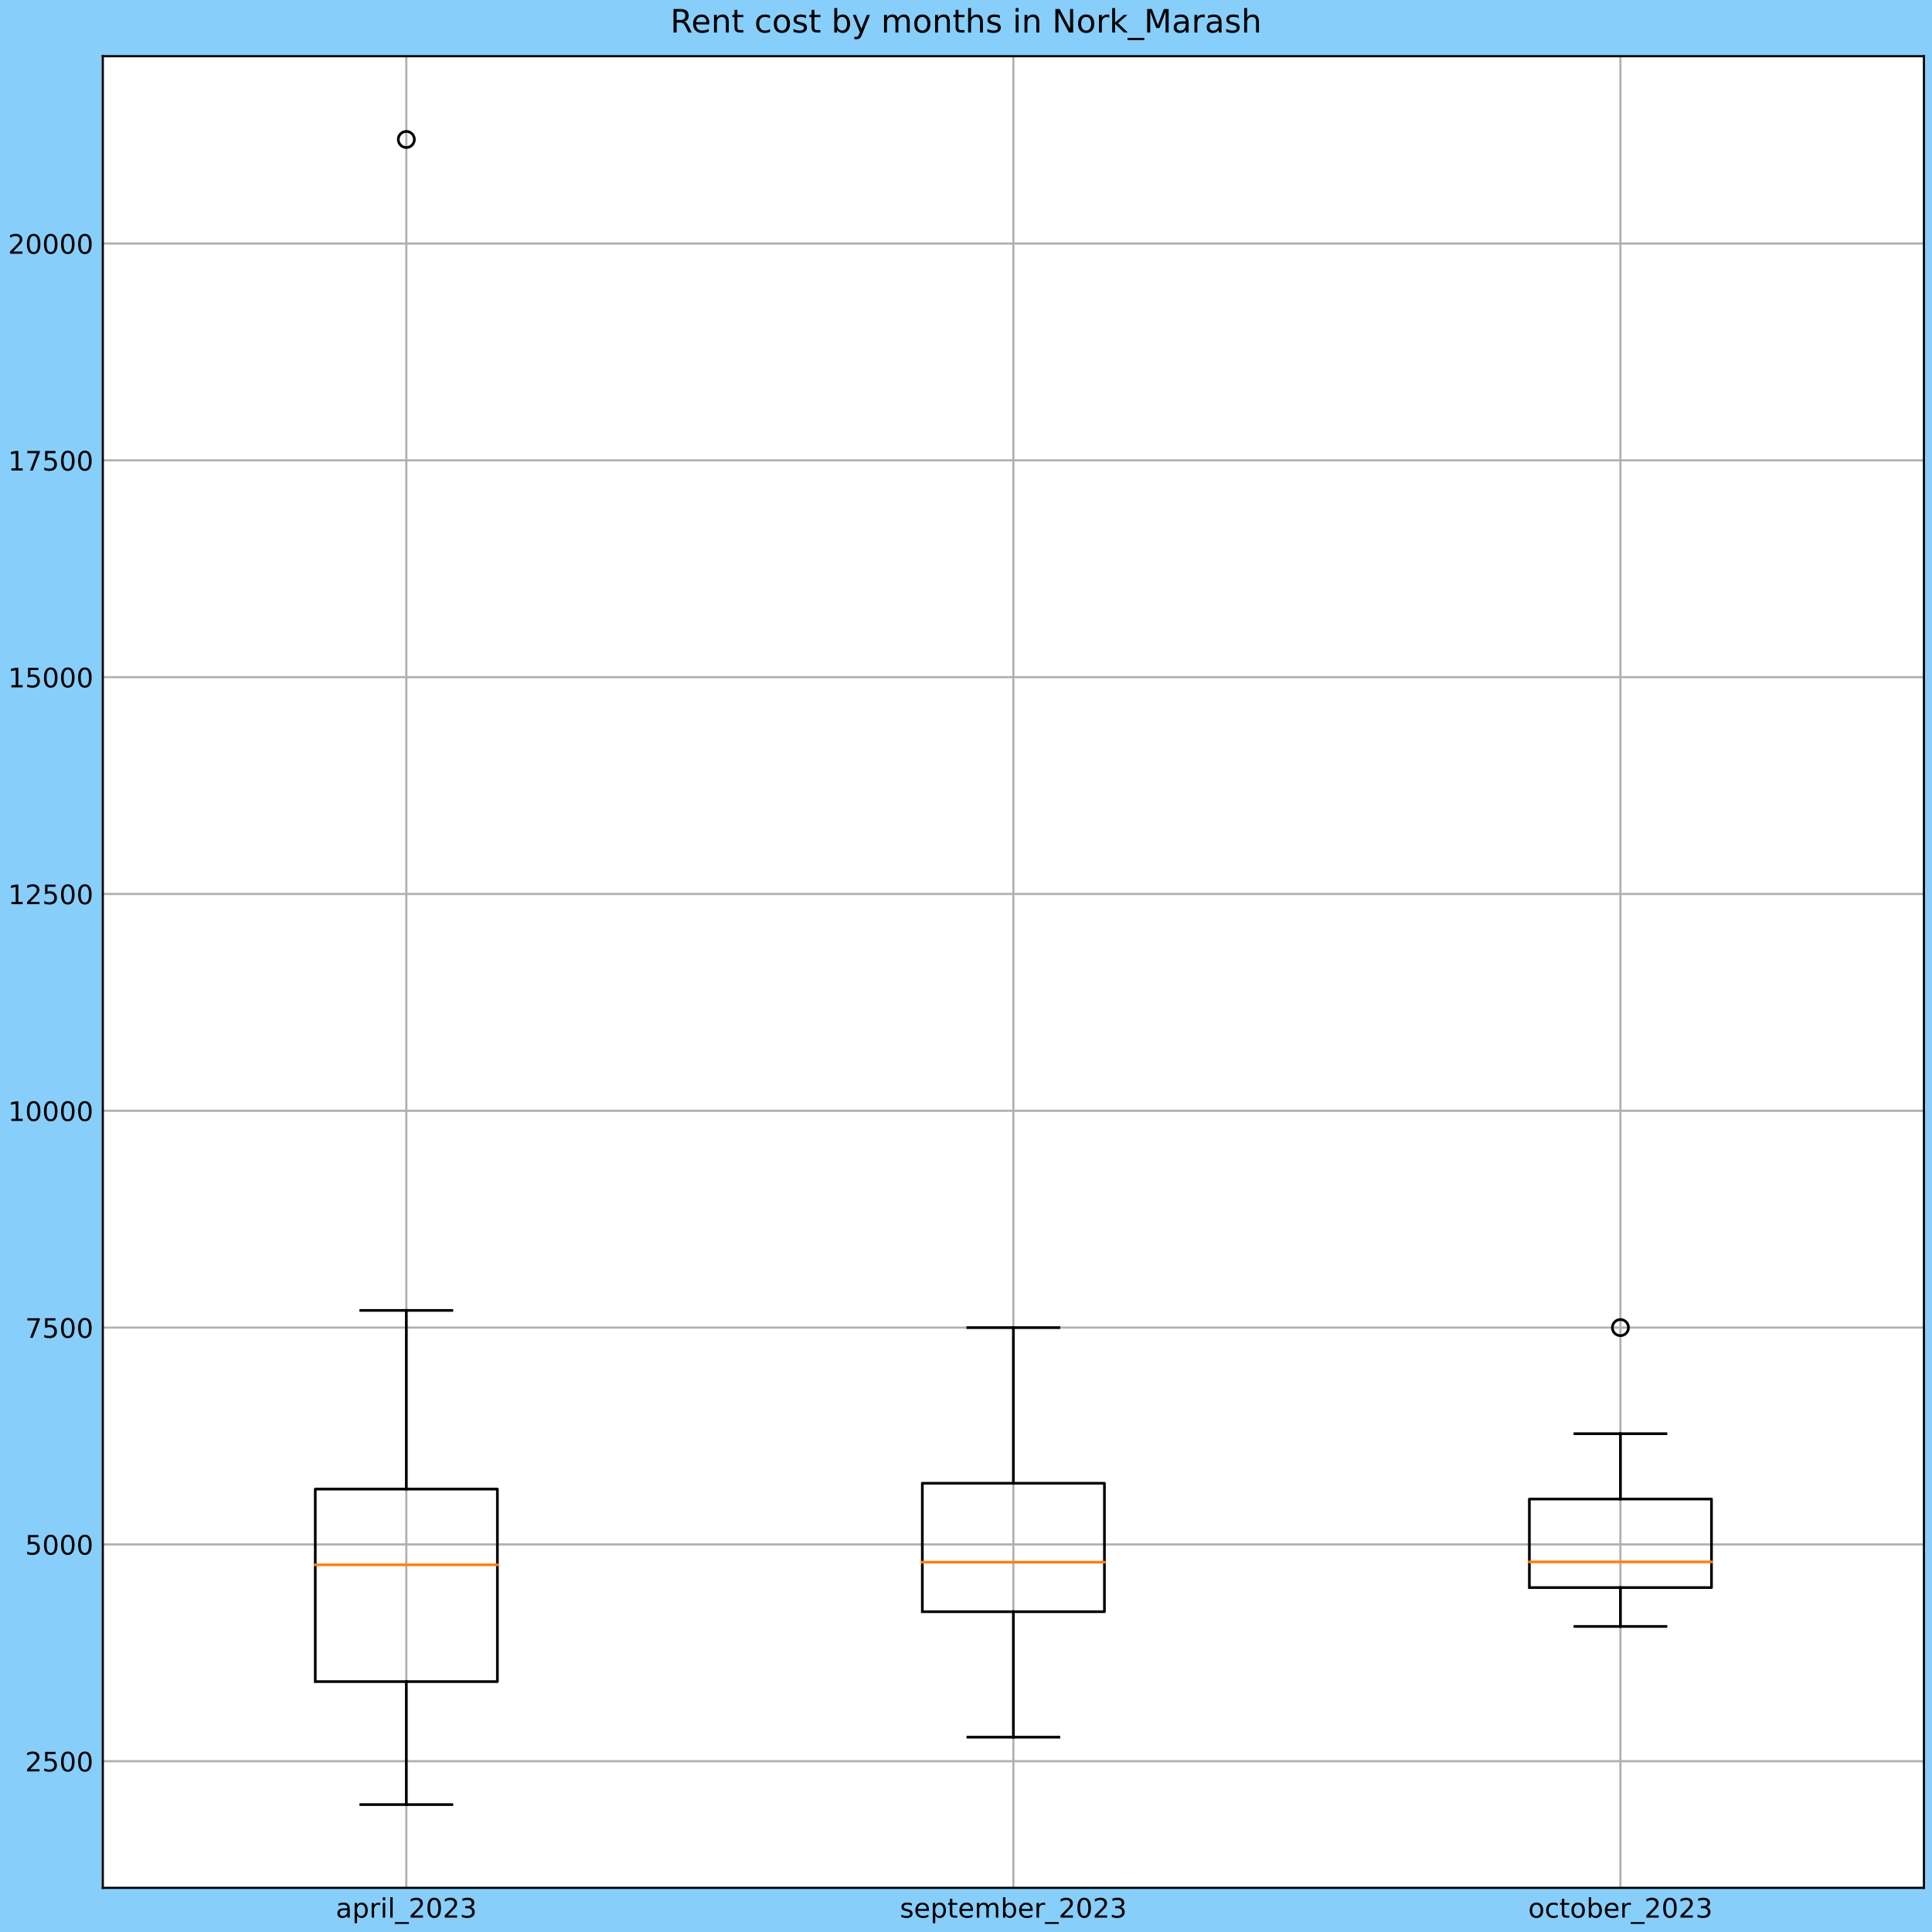
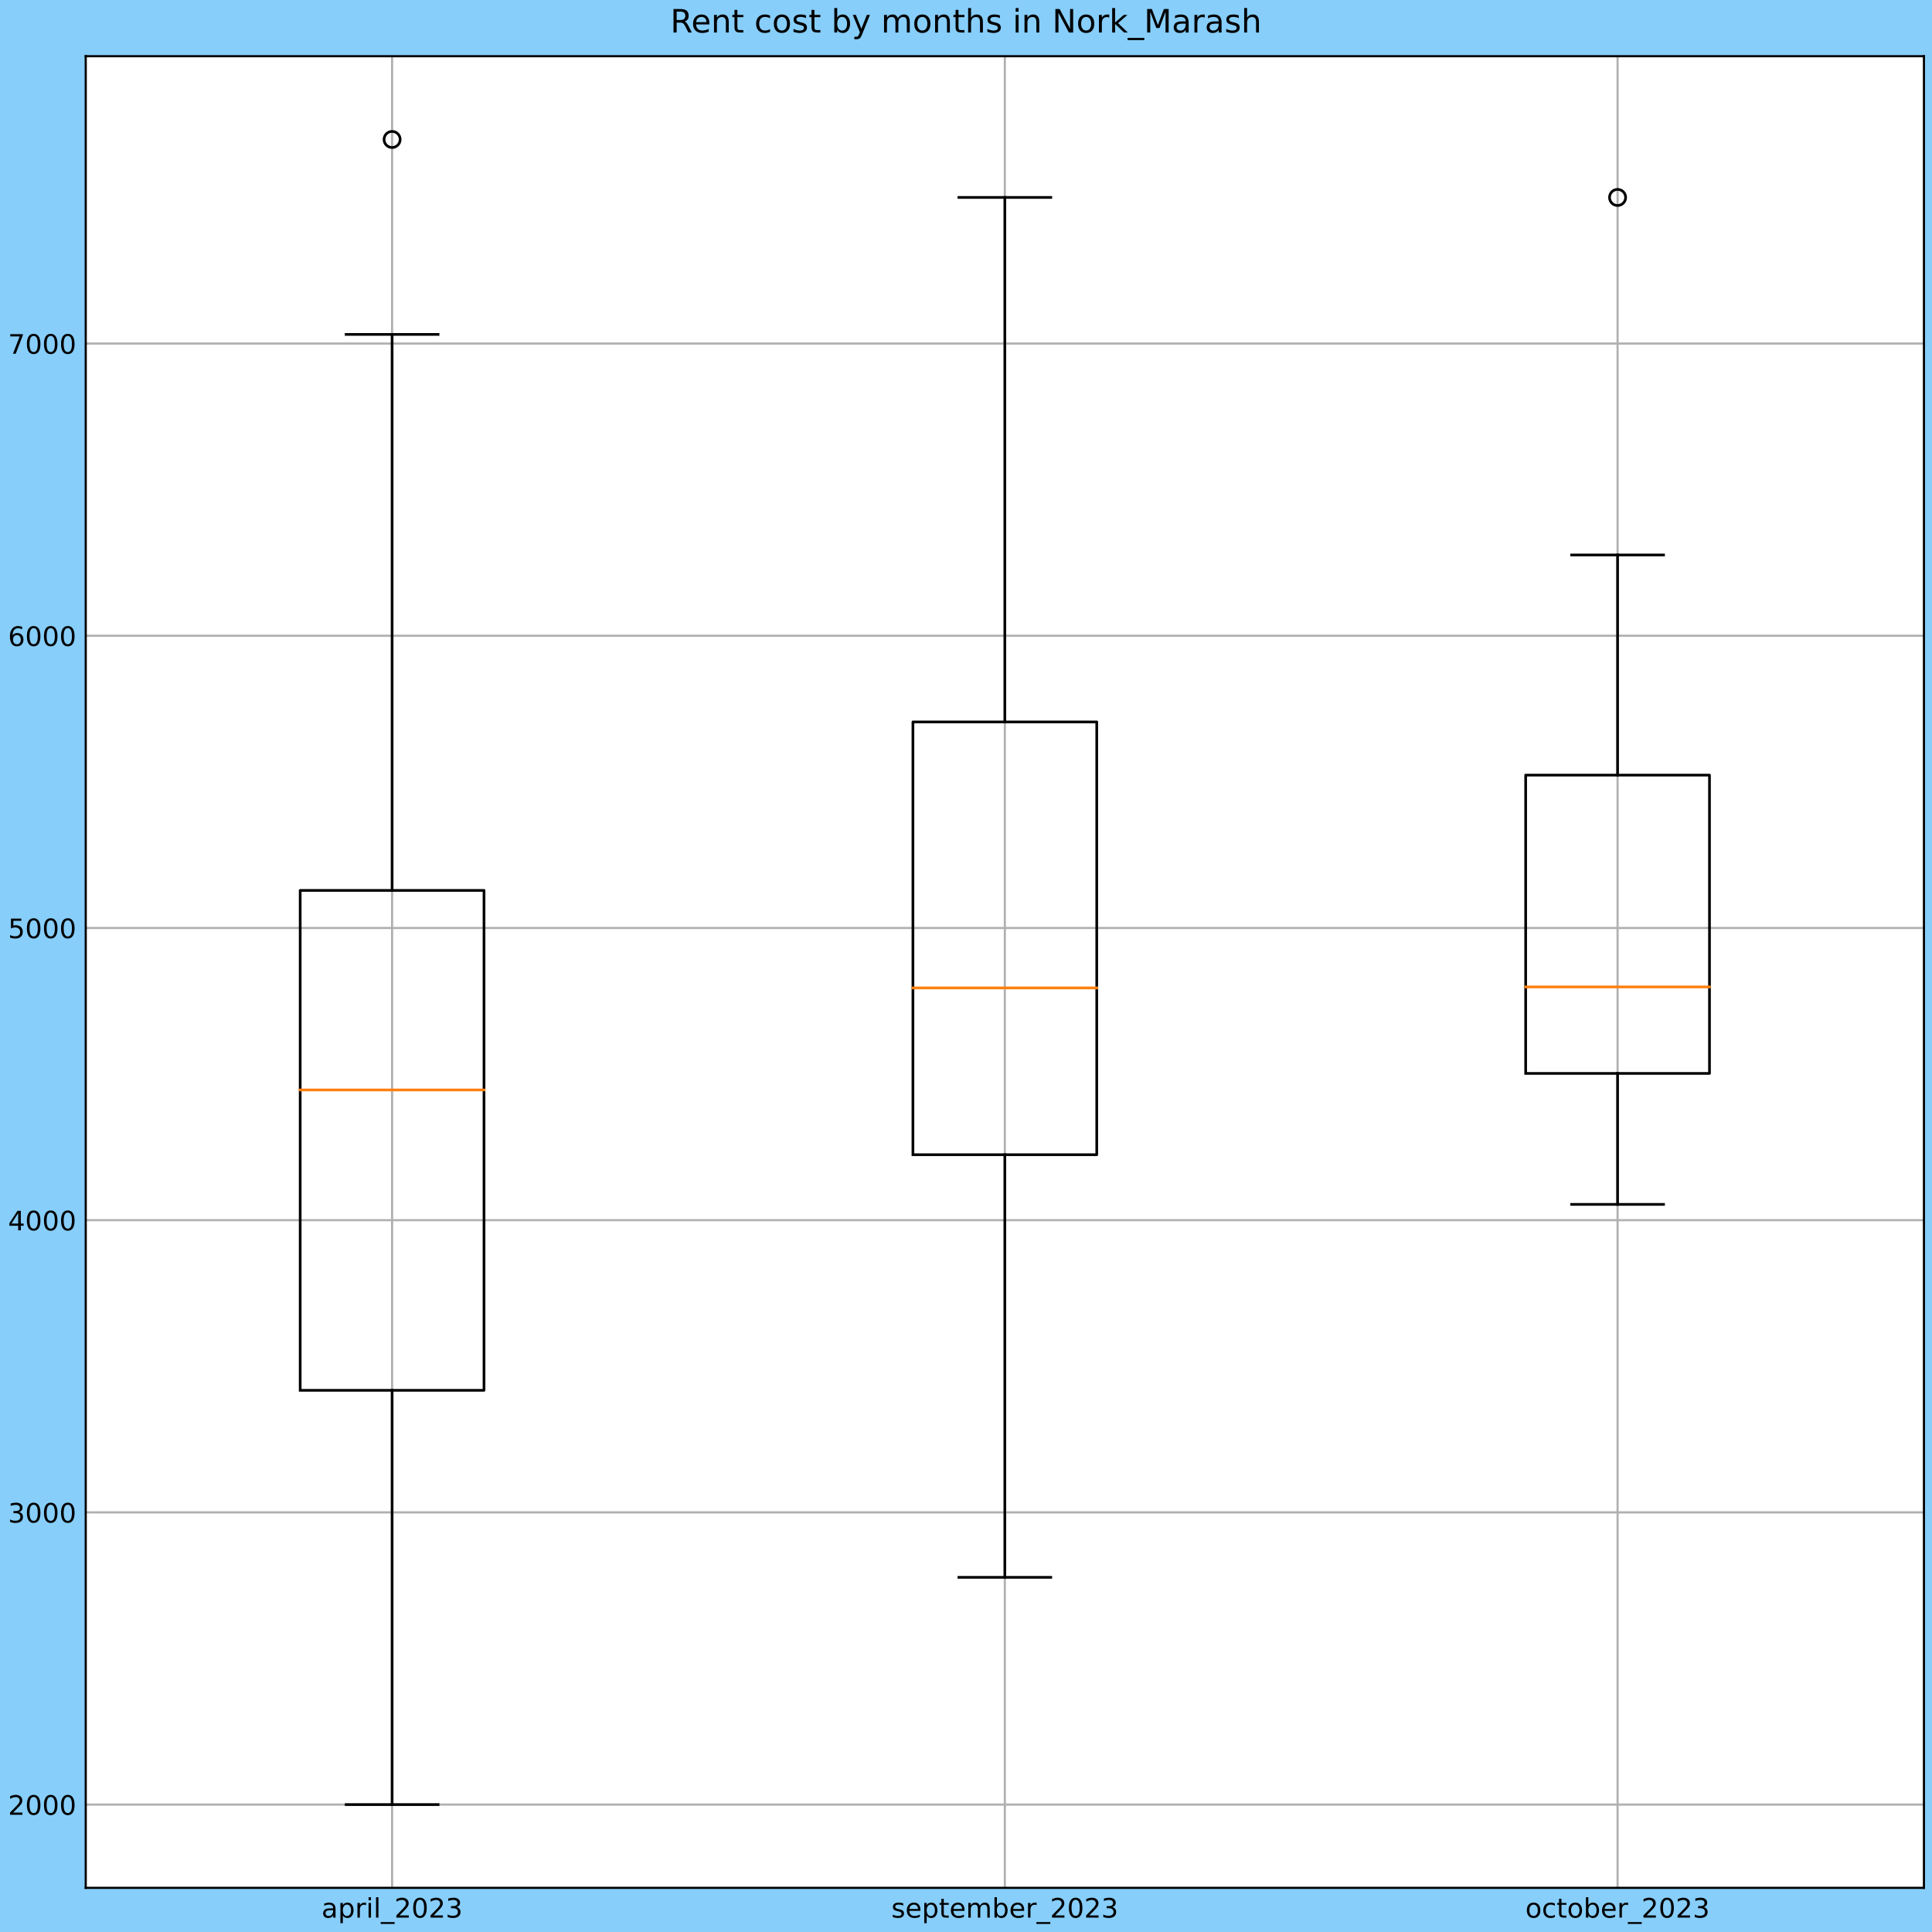
<svg xmlns="http://www.w3.org/2000/svg" xmlns:xlink="http://www.w3.org/1999/xlink" width="720pt" height="720pt" viewBox="0 0 720 720" version="1.1">
  <defs>
    <style type="text/css">*{stroke-linejoin: round; stroke-linecap: butt}</style>
  </defs>
  <g id="figure_1">
    <g id="patch_1">
      <path d="M 0 720  L 720 720  L 720 0  L 0 0  z " style="fill: #87cefa" />
    </g>
    <g id="axes_1">
      <g id="patch_2">
-         <path d="M 38.313 703.544  L 717 703.544  L 717 20.948  L 38.313 20.948  z " style="fill: #ffffff" />
+         <path d="M 31.95 703.544  L 717 703.544  L 717 20.948  L 31.95 20.948  z " style="fill: #ffffff" />
      </g>
      <g id="matplotlib.axis_1">
        <g id="xtick_1">
          <g id="line2d_1">
-             <path d="M 151.427 703.544  L 151.427 20.948  " clip-path="url(#p92174c615a)" style="fill: none; stroke: #b0b0b0; stroke-width: 0.8; stroke-linecap: square" />
+             <path d="M 146.125 703.544  L 146.125 20.948  " clip-path="url(#p633ea596e8)" style="fill: none; stroke: #b0b0b0; stroke-width: 0.8; stroke-linecap: square" />
          </g>
          <g id="line2d_2" />
          <g id="text_1">
-             <g transform="translate(125.1304 714.6419)scale(0.1 -0.1)">
+             <g transform="translate(119.8283 714.6419)scale(0.1 -0.1)">
              <defs>
                <path id="DejaVuSans-61" d="M 2194 1759  Q 1497 1759 1228 1600  Q 959 1441 959 1056  Q 959 750 1161 570  Q 1363 391 1709 391  Q 2188 391 2477 730  Q 2766 1069 2766 1631  L 2766 1759  L 2194 1759  z M 3341 1997  L 3341 0  L 2766 0  L 2766 531  Q 2569 213 2275 61  Q 1981 -91 1556 -91  Q 1019 -91 701 211  Q 384 513 384 1019  Q 384 1609 779 1909  Q 1175 2209 1959 2209  L 2766 2209  L 2766 2266  Q 2766 2663 2505 2880  Q 2244 3097 1772 3097  Q 1472 3097 1187 3025  Q 903 2953 641 2809  L 641 3341  Q 956 3463 1253 3523  Q 1550 3584 1831 3584  Q 2591 3584 2966 3190  Q 3341 2797 3341 1997  z " transform="scale(0.015625)" />
                <path id="DejaVuSans-70" d="M 1159 525  L 1159 -1331  L 581 -1331  L 581 3500  L 1159 3500  L 1159 2969  Q 1341 3281 1617 3432  Q 1894 3584 2278 3584  Q 2916 3584 3314 3078  Q 3713 2572 3713 1747  Q 3713 922 3314 415  Q 2916 -91 2278 -91  Q 1894 -91 1617 61  Q 1341 213 1159 525  z M 3116 1747  Q 3116 2381 2855 2742  Q 2594 3103 2138 3103  Q 1681 3103 1420 2742  Q 1159 2381 1159 1747  Q 1159 1113 1420 752  Q 1681 391 2138 391  Q 2594 391 2855 752  Q 3116 1113 3116 1747  z " transform="scale(0.015625)" />
                <path id="DejaVuSans-72" d="M 2631 2963  Q 2534 3019 2420 3045  Q 2306 3072 2169 3072  Q 1681 3072 1420 2755  Q 1159 2438 1159 1844  L 1159 0  L 581 0  L 581 3500  L 1159 3500  L 1159 2956  Q 1341 3275 1631 3429  Q 1922 3584 2338 3584  Q 2397 3584 2469 3576  Q 2541 3569 2628 3553  L 2631 2963  z " transform="scale(0.015625)" />
                <path id="DejaVuSans-69" d="M 603 3500  L 1178 3500  L 1178 0  L 603 0  L 603 3500  z M 603 4863  L 1178 4863  L 1178 4134  L 603 4134  L 603 4863  z " transform="scale(0.015625)" />
                <path id="DejaVuSans-6c" d="M 603 4863  L 1178 4863  L 1178 0  L 603 0  L 603 4863  z " transform="scale(0.015625)" />
                <path id="DejaVuSans-5f" d="M 3263 -1063  L 3263 -1509  L -63 -1509  L -63 -1063  L 3263 -1063  z " transform="scale(0.015625)" />
                <path id="DejaVuSans-32" d="M 1228 531  L 3431 531  L 3431 0  L 469 0  L 469 531  Q 828 903 1448 1529  Q 2069 2156 2228 2338  Q 2531 2678 2651 2914  Q 2772 3150 2772 3378  Q 2772 3750 2511 3984  Q 2250 4219 1831 4219  Q 1534 4219 1204 4116  Q 875 4013 500 3803  L 500 4441  Q 881 4594 1212 4672  Q 1544 4750 1819 4750  Q 2544 4750 2975 4387  Q 3406 4025 3406 3419  Q 3406 3131 3298 2873  Q 3191 2616 2906 2266  Q 2828 2175 2409 1742  Q 1991 1309 1228 531  z " transform="scale(0.015625)" />
                <path id="DejaVuSans-30" d="M 2034 4250  Q 1547 4250 1301 3770  Q 1056 3291 1056 2328  Q 1056 1369 1301 889  Q 1547 409 2034 409  Q 2525 409 2770 889  Q 3016 1369 3016 2328  Q 3016 3291 2770 3770  Q 2525 4250 2034 4250  z M 2034 4750  Q 2819 4750 3233 4129  Q 3647 3509 3647 2328  Q 3647 1150 3233 529  Q 2819 -91 2034 -91  Q 1250 -91 836 529  Q 422 1150 422 2328  Q 422 3509 836 4129  Q 1250 4750 2034 4750  z " transform="scale(0.015625)" />
                <path id="DejaVuSans-33" d="M 2597 2516  Q 3050 2419 3304 2112  Q 3559 1806 3559 1356  Q 3559 666 3084 287  Q 2609 -91 1734 -91  Q 1441 -91 1130 -33  Q 819 25 488 141  L 488 750  Q 750 597 1062 519  Q 1375 441 1716 441  Q 2309 441 2620 675  Q 2931 909 2931 1356  Q 2931 1769 2642 2001  Q 2353 2234 1838 2234  L 1294 2234  L 1294 2753  L 1863 2753  Q 2328 2753 2575 2939  Q 2822 3125 2822 3475  Q 2822 3834 2567 4026  Q 2313 4219 1838 4219  Q 1578 4219 1281 4162  Q 984 4106 628 3988  L 628 4550  Q 988 4650 1302 4700  Q 1616 4750 1894 4750  Q 2613 4750 3031 4423  Q 3450 4097 3450 3541  Q 3450 3153 3228 2886  Q 3006 2619 2597 2516  z " transform="scale(0.015625)" />
              </defs>
              <use xlink:href="#DejaVuSans-61" />
              <use xlink:href="#DejaVuSans-70" x="61.279" />
              <use xlink:href="#DejaVuSans-72" x="124.756" />
              <use xlink:href="#DejaVuSans-69" x="165.869" />
              <use xlink:href="#DejaVuSans-6c" x="193.652" />
              <use xlink:href="#DejaVuSans-5f" x="221.436" />
              <use xlink:href="#DejaVuSans-32" x="271.436" />
              <use xlink:href="#DejaVuSans-30" x="335.059" />
              <use xlink:href="#DejaVuSans-32" x="398.682" />
              <use xlink:href="#DejaVuSans-33" x="462.305" />
            </g>
          </g>
        </g>
        <g id="xtick_2">
          <g id="line2d_3">
-             <path d="M 377.656 703.544  L 377.656 20.948  " clip-path="url(#p92174c615a)" style="fill: none; stroke: #b0b0b0; stroke-width: 0.8; stroke-linecap: square" />
+             <path d="M 374.475 703.544  L 374.475 20.948  " clip-path="url(#p633ea596e8)" style="fill: none; stroke: #b0b0b0; stroke-width: 0.8; stroke-linecap: square" />
          </g>
          <g id="line2d_4" />
          <g id="text_2">
-             <g transform="translate(335.3625 714.6419)scale(0.1 -0.1)">
+             <g transform="translate(332.1812 714.6419)scale(0.1 -0.1)">
              <defs>
                <path id="DejaVuSans-73" d="M 2834 3397  L 2834 2853  Q 2591 2978 2328 3040  Q 2066 3103 1784 3103  Q 1356 3103 1142 2972  Q 928 2841 928 2578  Q 928 2378 1081 2264  Q 1234 2150 1697 2047  L 1894 2003  Q 2506 1872 2764 1633  Q 3022 1394 3022 966  Q 3022 478 2636 193  Q 2250 -91 1575 -91  Q 1294 -91 989 -36  Q 684 19 347 128  L 347 722  Q 666 556 975 473  Q 1284 391 1588 391  Q 1994 391 2212 530  Q 2431 669 2431 922  Q 2431 1156 2273 1281  Q 2116 1406 1581 1522  L 1381 1569  Q 847 1681 609 1914  Q 372 2147 372 2553  Q 372 3047 722 3315  Q 1072 3584 1716 3584  Q 2034 3584 2315 3537  Q 2597 3491 2834 3397  z " transform="scale(0.015625)" />
                <path id="DejaVuSans-65" d="M 3597 1894  L 3597 1613  L 953 1613  Q 991 1019 1311 708  Q 1631 397 2203 397  Q 2534 397 2845 478  Q 3156 559 3463 722  L 3463 178  Q 3153 47 2828 -22  Q 2503 -91 2169 -91  Q 1331 -91 842 396  Q 353 884 353 1716  Q 353 2575 817 3079  Q 1281 3584 2069 3584  Q 2775 3584 3186 3129  Q 3597 2675 3597 1894  z M 3022 2063  Q 3016 2534 2758 2815  Q 2500 3097 2075 3097  Q 1594 3097 1305 2825  Q 1016 2553 972 2059  L 3022 2063  z " transform="scale(0.015625)" />
                <path id="DejaVuSans-74" d="M 1172 4494  L 1172 3500  L 2356 3500  L 2356 3053  L 1172 3053  L 1172 1153  Q 1172 725 1289 603  Q 1406 481 1766 481  L 2356 481  L 2356 0  L 1766 0  Q 1100 0 847 248  Q 594 497 594 1153  L 594 3053  L 172 3053  L 172 3500  L 594 3500  L 594 4494  L 1172 4494  z " transform="scale(0.015625)" />
                <path id="DejaVuSans-6d" d="M 3328 2828  Q 3544 3216 3844 3400  Q 4144 3584 4550 3584  Q 5097 3584 5394 3201  Q 5691 2819 5691 2113  L 5691 0  L 5113 0  L 5113 2094  Q 5113 2597 4934 2840  Q 4756 3084 4391 3084  Q 3944 3084 3684 2787  Q 3425 2491 3425 1978  L 3425 0  L 2847 0  L 2847 2094  Q 2847 2600 2669 2842  Q 2491 3084 2119 3084  Q 1678 3084 1418 2786  Q 1159 2488 1159 1978  L 1159 0  L 581 0  L 581 3500  L 1159 3500  L 1159 2956  Q 1356 3278 1631 3431  Q 1906 3584 2284 3584  Q 2666 3584 2933 3390  Q 3200 3197 3328 2828  z " transform="scale(0.015625)" />
                <path id="DejaVuSans-62" d="M 3116 1747  Q 3116 2381 2855 2742  Q 2594 3103 2138 3103  Q 1681 3103 1420 2742  Q 1159 2381 1159 1747  Q 1159 1113 1420 752  Q 1681 391 2138 391  Q 2594 391 2855 752  Q 3116 1113 3116 1747  z M 1159 2969  Q 1341 3281 1617 3432  Q 1894 3584 2278 3584  Q 2916 3584 3314 3078  Q 3713 2572 3713 1747  Q 3713 922 3314 415  Q 2916 -91 2278 -91  Q 1894 -91 1617 61  Q 1341 213 1159 525  L 1159 0  L 581 0  L 581 4863  L 1159 4863  L 1159 2969  z " transform="scale(0.015625)" />
              </defs>
              <use xlink:href="#DejaVuSans-73" />
              <use xlink:href="#DejaVuSans-65" x="52.1" />
              <use xlink:href="#DejaVuSans-70" x="113.623" />
              <use xlink:href="#DejaVuSans-74" x="177.1" />
              <use xlink:href="#DejaVuSans-65" x="216.309" />
              <use xlink:href="#DejaVuSans-6d" x="277.832" />
              <use xlink:href="#DejaVuSans-62" x="375.244" />
              <use xlink:href="#DejaVuSans-65" x="438.721" />
              <use xlink:href="#DejaVuSans-72" x="500.244" />
              <use xlink:href="#DejaVuSans-5f" x="541.357" />
              <use xlink:href="#DejaVuSans-32" x="591.357" />
              <use xlink:href="#DejaVuSans-30" x="654.98" />
              <use xlink:href="#DejaVuSans-32" x="718.604" />
              <use xlink:href="#DejaVuSans-33" x="782.227" />
            </g>
          </g>
        </g>
        <g id="xtick_3">
          <g id="line2d_5">
-             <path d="M 603.885 703.544  L 603.885 20.948  " clip-path="url(#p92174c615a)" style="fill: none; stroke: #b0b0b0; stroke-width: 0.8; stroke-linecap: square" />
+             <path d="M 602.825 703.544  L 602.825 20.948  " clip-path="url(#p633ea596e8)" style="fill: none; stroke: #b0b0b0; stroke-width: 0.8; stroke-linecap: square" />
          </g>
          <g id="line2d_6" />
          <g id="text_3">
-             <g transform="translate(569.5259 714.6419)scale(0.1 -0.1)">
+             <g transform="translate(568.4655 714.6419)scale(0.1 -0.1)">
              <defs>
                <path id="DejaVuSans-6f" d="M 1959 3097  Q 1497 3097 1228 2736  Q 959 2375 959 1747  Q 959 1119 1226 758  Q 1494 397 1959 397  Q 2419 397 2687 759  Q 2956 1122 2956 1747  Q 2956 2369 2687 2733  Q 2419 3097 1959 3097  z M 1959 3584  Q 2709 3584 3137 3096  Q 3566 2609 3566 1747  Q 3566 888 3137 398  Q 2709 -91 1959 -91  Q 1206 -91 779 398  Q 353 888 353 1747  Q 353 2609 779 3096  Q 1206 3584 1959 3584  z " transform="scale(0.015625)" />
                <path id="DejaVuSans-63" d="M 3122 3366  L 3122 2828  Q 2878 2963 2633 3030  Q 2388 3097 2138 3097  Q 1578 3097 1268 2742  Q 959 2388 959 1747  Q 959 1106 1268 751  Q 1578 397 2138 397  Q 2388 397 2633 464  Q 2878 531 3122 666  L 3122 134  Q 2881 22 2623 -34  Q 2366 -91 2075 -91  Q 1284 -91 818 406  Q 353 903 353 1747  Q 353 2603 823 3093  Q 1294 3584 2113 3584  Q 2378 3584 2631 3529  Q 2884 3475 3122 3366  z " transform="scale(0.015625)" />
              </defs>
              <use xlink:href="#DejaVuSans-6f" />
              <use xlink:href="#DejaVuSans-63" x="61.182" />
              <use xlink:href="#DejaVuSans-74" x="116.162" />
              <use xlink:href="#DejaVuSans-6f" x="155.371" />
              <use xlink:href="#DejaVuSans-62" x="216.553" />
              <use xlink:href="#DejaVuSans-65" x="280.029" />
              <use xlink:href="#DejaVuSans-72" x="341.553" />
              <use xlink:href="#DejaVuSans-5f" x="382.666" />
              <use xlink:href="#DejaVuSans-32" x="432.666" />
              <use xlink:href="#DejaVuSans-30" x="496.289" />
              <use xlink:href="#DejaVuSans-32" x="559.912" />
              <use xlink:href="#DejaVuSans-33" x="623.535" />
            </g>
          </g>
        </g>
      </g>
      <g id="matplotlib.axis_2">
        <g id="ytick_1">
          <g id="line2d_7">
-             <path d="M 38.313 656.357  L 717 656.357  " clip-path="url(#p92174c615a)" style="fill: none; stroke: #b0b0b0; stroke-width: 0.8; stroke-linecap: square" />
+             <path d="M 31.95 672.516  L 717 672.516  " clip-path="url(#p633ea596e8)" style="fill: none; stroke: #b0b0b0; stroke-width: 0.8; stroke-linecap: square" />
          </g>
          <g id="line2d_8" />
          <g id="text_4">
-             <g transform="translate(9.36274 660.1557)scale(0.1 -0.1)">
-               <defs>
-                 <path id="DejaVuSans-35" d="M 691 4666  L 3169 4666  L 3169 4134  L 1269 4134  L 1269 2991  Q 1406 3038 1543 3061  Q 1681 3084 1819 3084  Q 2600 3084 3056 2656  Q 3513 2228 3513 1497  Q 3513 744 3044 326  Q 2575 -91 1722 -91  Q 1428 -91 1123 -41  Q 819 9 494 109  L 494 744  Q 775 591 1075 516  Q 1375 441 1709 441  Q 2250 441 2565 725  Q 2881 1009 2881 1497  Q 2881 1984 2565 2268  Q 2250 2553 1709 2553  Q 1456 2553 1204 2497  Q 953 2441 691 2322  L 691 4666  z " transform="scale(0.015625)" />
-               </defs>
+             <g transform="translate(3.00024 676.3157)scale(0.1 -0.1)">
              <use xlink:href="#DejaVuSans-32" />
-               <use xlink:href="#DejaVuSans-35" x="63.623" />
+               <use xlink:href="#DejaVuSans-30" x="63.623" />
              <use xlink:href="#DejaVuSans-30" x="127.246" />
              <use xlink:href="#DejaVuSans-30" x="190.869" />
            </g>
          </g>
        </g>
        <g id="ytick_2">
          <g id="line2d_9">
-             <path d="M 38.313 575.557  L 717 575.557  " clip-path="url(#p92174c615a)" style="fill: none; stroke: #b0b0b0; stroke-width: 0.8; stroke-linecap: square" />
+             <path d="M 31.95 563.619  L 717 563.619  " clip-path="url(#p633ea596e8)" style="fill: none; stroke: #b0b0b0; stroke-width: 0.8; stroke-linecap: square" />
          </g>
          <g id="line2d_10" />
          <g id="text_5">
-             <g transform="translate(9.36274 579.3561)scale(0.1 -0.1)">
-               <use xlink:href="#DejaVuSans-35" />
+             <g transform="translate(3.00024 567.4185)scale(0.1 -0.1)">
+               <use xlink:href="#DejaVuSans-33" />
              <use xlink:href="#DejaVuSans-30" x="63.623" />
              <use xlink:href="#DejaVuSans-30" x="127.246" />
              <use xlink:href="#DejaVuSans-30" x="190.869" />
            </g>
          </g>
        </g>
        <g id="ytick_3">
          <g id="line2d_11">
-             <path d="M 38.313 494.757  L 717 494.757  " clip-path="url(#p92174c615a)" style="fill: none; stroke: #b0b0b0; stroke-width: 0.8; stroke-linecap: square" />
+             <path d="M 31.95 454.722  L 717 454.722  " clip-path="url(#p633ea596e8)" style="fill: none; stroke: #b0b0b0; stroke-width: 0.8; stroke-linecap: square" />
          </g>
          <g id="line2d_12" />
          <g id="text_6">
-             <g transform="translate(9.36274 498.5565)scale(0.1 -0.1)">
-               <defs>
-                 <path id="DejaVuSans-37" d="M 525 4666  L 3525 4666  L 3525 4397  L 1831 0  L 1172 0  L 2766 4134  L 525 4134  L 525 4666  z " transform="scale(0.015625)" />
-               </defs>
-               <use xlink:href="#DejaVuSans-37" />
-               <use xlink:href="#DejaVuSans-35" x="63.623" />
+             <g transform="translate(3.00024 458.5213)scale(0.1 -0.1)">
+               <defs>
+                 <path id="DejaVuSans-34" d="M 2419 4116  L 825 1625  L 2419 1625  L 2419 4116  z M 2253 4666  L 3047 4666  L 3047 1625  L 3713 1625  L 3713 1100  L 3047 1100  L 3047 0  L 2419 0  L 2419 1100  L 313 1100  L 313 1709  L 2253 4666  z " transform="scale(0.015625)" />
+               </defs>
+               <use xlink:href="#DejaVuSans-34" />
+               <use xlink:href="#DejaVuSans-30" x="63.623" />
              <use xlink:href="#DejaVuSans-30" x="127.246" />
              <use xlink:href="#DejaVuSans-30" x="190.869" />
            </g>
          </g>
        </g>
        <g id="ytick_4">
          <g id="line2d_13">
-             <path d="M 38.313 413.958  L 717 413.958  " clip-path="url(#p92174c615a)" style="fill: none; stroke: #b0b0b0; stroke-width: 0.8; stroke-linecap: square" />
+             <path d="M 31.95 345.825  L 717 345.825  " clip-path="url(#p633ea596e8)" style="fill: none; stroke: #b0b0b0; stroke-width: 0.8; stroke-linecap: square" />
          </g>
          <g id="line2d_14" />
          <g id="text_7">
-             <g transform="translate(3.00024 417.7568)scale(0.1 -0.1)">
-               <defs>
-                 <path id="DejaVuSans-31" d="M 794 531  L 1825 531  L 1825 4091  L 703 3866  L 703 4441  L 1819 4666  L 2450 4666  L 2450 531  L 3481 531  L 3481 0  L 794 0  L 794 531  z " transform="scale(0.015625)" />
-               </defs>
-               <use xlink:href="#DejaVuSans-31" />
-               <use xlink:href="#DejaVuSans-30" x="63.623" />
-               <use xlink:href="#DejaVuSans-30" x="127.246" />
-               <use xlink:href="#DejaVuSans-30" x="190.869" />
-               <use xlink:href="#DejaVuSans-30" x="254.492" />
+             <g transform="translate(3.00024 349.6241)scale(0.1 -0.1)">
+               <defs>
+                 <path id="DejaVuSans-35" d="M 691 4666  L 3169 4666  L 3169 4134  L 1269 4134  L 1269 2991  Q 1406 3038 1543 3061  Q 1681 3084 1819 3084  Q 2600 3084 3056 2656  Q 3513 2228 3513 1497  Q 3513 744 3044 326  Q 2575 -91 1722 -91  Q 1428 -91 1123 -41  Q 819 9 494 109  L 494 744  Q 775 591 1075 516  Q 1375 441 1709 441  Q 2250 441 2565 725  Q 2881 1009 2881 1497  Q 2881 1984 2565 2268  Q 2250 2553 1709 2553  Q 1456 2553 1204 2497  Q 953 2441 691 2322  L 691 4666  z " transform="scale(0.015625)" />
+               </defs>
+               <use xlink:href="#DejaVuSans-35" />
+               <use xlink:href="#DejaVuSans-30" x="63.623" />
+               <use xlink:href="#DejaVuSans-30" x="127.246" />
+               <use xlink:href="#DejaVuSans-30" x="190.869" />
            </g>
          </g>
        </g>
        <g id="ytick_5">
          <g id="line2d_15">
-             <path d="M 38.313 333.158  L 717 333.158  " clip-path="url(#p92174c615a)" style="fill: none; stroke: #b0b0b0; stroke-width: 0.8; stroke-linecap: square" />
+             <path d="M 31.95 236.928  L 717 236.928  " clip-path="url(#p633ea596e8)" style="fill: none; stroke: #b0b0b0; stroke-width: 0.8; stroke-linecap: square" />
          </g>
          <g id="line2d_16" />
          <g id="text_8">
-             <g transform="translate(3.00024 336.9572)scale(0.1 -0.1)">
-               <use xlink:href="#DejaVuSans-31" />
-               <use xlink:href="#DejaVuSans-32" x="63.623" />
-               <use xlink:href="#DejaVuSans-35" x="127.246" />
-               <use xlink:href="#DejaVuSans-30" x="190.869" />
-               <use xlink:href="#DejaVuSans-30" x="254.492" />
+             <g transform="translate(3.00024 240.7269)scale(0.1 -0.1)">
+               <defs>
+                 <path id="DejaVuSans-36" d="M 2113 2584  Q 1688 2584 1439 2293  Q 1191 2003 1191 1497  Q 1191 994 1439 701  Q 1688 409 2113 409  Q 2538 409 2786 701  Q 3034 994 3034 1497  Q 3034 2003 2786 2293  Q 2538 2584 2113 2584  z M 3366 4563  L 3366 3988  Q 3128 4100 2886 4159  Q 2644 4219 2406 4219  Q 1781 4219 1451 3797  Q 1122 3375 1075 2522  Q 1259 2794 1537 2939  Q 1816 3084 2150 3084  Q 2853 3084 3261 2657  Q 3669 2231 3669 1497  Q 3669 778 3244 343  Q 2819 -91 2113 -91  Q 1303 -91 875 529  Q 447 1150 447 2328  Q 447 3434 972 4092  Q 1497 4750 2381 4750  Q 2619 4750 2861 4703  Q 3103 4656 3366 4563  z " transform="scale(0.015625)" />
+               </defs>
+               <use xlink:href="#DejaVuSans-36" />
+               <use xlink:href="#DejaVuSans-30" x="63.623" />
+               <use xlink:href="#DejaVuSans-30" x="127.246" />
+               <use xlink:href="#DejaVuSans-30" x="190.869" />
            </g>
          </g>
        </g>
        <g id="ytick_6">
          <g id="line2d_17">
-             <path d="M 38.313 252.358  L 717 252.358  " clip-path="url(#p92174c615a)" style="fill: none; stroke: #b0b0b0; stroke-width: 0.8; stroke-linecap: square" />
+             <path d="M 31.95 128.03  L 717 128.03  " clip-path="url(#p633ea596e8)" style="fill: none; stroke: #b0b0b0; stroke-width: 0.8; stroke-linecap: square" />
          </g>
          <g id="line2d_18" />
          <g id="text_9">
-             <g transform="translate(3.00024 256.1576)scale(0.1 -0.1)">
-               <use xlink:href="#DejaVuSans-31" />
-               <use xlink:href="#DejaVuSans-35" x="63.623" />
-               <use xlink:href="#DejaVuSans-30" x="127.246" />
-               <use xlink:href="#DejaVuSans-30" x="190.869" />
-               <use xlink:href="#DejaVuSans-30" x="254.492" />
-             </g>
-           </g>
-         </g>
-         <g id="ytick_7">
-           <g id="line2d_19">
-             <path d="M 38.313 171.559  L 717 171.559  " clip-path="url(#p92174c615a)" style="fill: none; stroke: #b0b0b0; stroke-width: 0.8; stroke-linecap: square" />
-           </g>
-           <g id="line2d_20" />
-           <g id="text_10">
-             <g transform="translate(3.00024 175.358)scale(0.1 -0.1)">
-               <use xlink:href="#DejaVuSans-31" />
-               <use xlink:href="#DejaVuSans-37" x="63.623" />
-               <use xlink:href="#DejaVuSans-35" x="127.246" />
-               <use xlink:href="#DejaVuSans-30" x="190.869" />
-               <use xlink:href="#DejaVuSans-30" x="254.492" />
-             </g>
-           </g>
-         </g>
-         <g id="ytick_8">
-           <g id="line2d_21">
-             <path d="M 38.313 90.759  L 717 90.759  " clip-path="url(#p92174c615a)" style="fill: none; stroke: #b0b0b0; stroke-width: 0.8; stroke-linecap: square" />
-           </g>
-           <g id="line2d_22" />
-           <g id="text_11">
-             <g transform="translate(3.00024 94.55832)scale(0.1 -0.1)">
-               <use xlink:href="#DejaVuSans-32" />
-               <use xlink:href="#DejaVuSans-30" x="63.623" />
-               <use xlink:href="#DejaVuSans-30" x="127.246" />
-               <use xlink:href="#DejaVuSans-30" x="190.869" />
-               <use xlink:href="#DejaVuSans-30" x="254.492" />
-             </g>
-           </g>
-         </g>
+             <g transform="translate(3.00024 131.8297)scale(0.1 -0.1)">
+               <defs>
+                 <path id="DejaVuSans-37" d="M 525 4666  L 3525 4666  L 3525 4397  L 1831 0  L 1172 0  L 2766 4134  L 525 4134  L 525 4666  z " transform="scale(0.015625)" />
+               </defs>
+               <use xlink:href="#DejaVuSans-37" />
+               <use xlink:href="#DejaVuSans-30" x="63.623" />
+               <use xlink:href="#DejaVuSans-30" x="127.246" />
+               <use xlink:href="#DejaVuSans-30" x="190.869" />
+             </g>
+           </g>
+         </g>
+       </g>
+       <g id="line2d_19">
+         <path d="M 111.873 518.125  L 180.378 518.125  L 180.378 331.825  L 111.873 331.825  L 111.873 518.125  " clip-path="url(#p633ea596e8)" style="fill: none; stroke: #000000; stroke-linecap: square" />
+       </g>
+       <g id="line2d_20">
+         <path d="M 146.125 518.125  L 146.125 672.516  " clip-path="url(#p633ea596e8)" style="fill: none; stroke: #000000; stroke-linecap: square" />
+       </g>
+       <g id="line2d_21">
+         <path d="M 146.125 331.825  L 146.125 124.627  " clip-path="url(#p633ea596e8)" style="fill: none; stroke: #000000; stroke-linecap: square" />
+       </g>
+       <g id="line2d_22">
+         <path d="M 128.999 672.516  L 163.251 672.516  " clip-path="url(#p633ea596e8)" style="fill: none; stroke: #000000; stroke-linecap: square" />
      </g>
      <g id="line2d_23">
-         <path d="M 117.493 626.694  L 185.362 626.694  L 185.362 554.943  L 117.493 554.943  L 117.493 626.694  " clip-path="url(#p92174c615a)" style="fill: none; stroke: #000000; stroke-linecap: square" />
+         <path d="M 128.999 124.627  L 163.251 124.627  " clip-path="url(#p633ea596e8)" style="fill: none; stroke: #000000; stroke-linecap: square" />
      </g>
      <g id="line2d_24">
-         <path d="M 151.427 626.694  L 151.427 672.516  " clip-path="url(#p92174c615a)" style="fill: none; stroke: #000000; stroke-linecap: square" />
+         <defs>
+           <path id="mc128a5008e" d="M 0 3  C 0.796 3 1.559 2.684 2.121 2.121  C 2.684 1.559 3 0.796 3 0  C 3 -0.796 2.684 -1.559 2.121 -2.121  C 1.559 -2.684 0.796 -3 0 -3  C -0.796 -3 -1.559 -2.684 -2.121 -2.121  C -2.684 -1.559 -3 -0.796 -3 0  C -3 0.796 -2.684 1.559 -2.121 2.121  C -1.559 2.684 -0.796 3 0 3  z " style="stroke: #000000" />
+         </defs>
+         <g clip-path="url(#p633ea596e8)">
+           <use xlink:href="#mc128a5008e" x="146.125" y="51.975" style="fill-opacity: 0; stroke: #000000" />
+         </g>
      </g>
      <g id="line2d_25">
-         <path d="M 151.427 554.943  L 151.427 488.345  " clip-path="url(#p92174c615a)" style="fill: none; stroke: #000000; stroke-linecap: square" />
+         <path d="M 340.223 430.334  L 408.727 430.334  L 408.727 269.04  L 340.223 269.04  L 340.223 430.334  " clip-path="url(#p633ea596e8)" style="fill: none; stroke: #000000; stroke-linecap: square" />
      </g>
      <g id="line2d_26">
-         <path d="M 134.46 672.516  L 168.394 672.516  " clip-path="url(#p92174c615a)" style="fill: none; stroke: #000000; stroke-linecap: square" />
+         <path d="M 374.475 430.334  L 374.475 587.819  " clip-path="url(#p633ea596e8)" style="fill: none; stroke: #000000; stroke-linecap: square" />
      </g>
      <g id="line2d_27">
-         <path d="M 134.46 488.345  L 168.394 488.345  " clip-path="url(#p92174c615a)" style="fill: none; stroke: #000000; stroke-linecap: square" />
+         <path d="M 374.475 269.04  L 374.475 73.582  " clip-path="url(#p633ea596e8)" style="fill: none; stroke: #000000; stroke-linecap: square" />
      </g>
      <g id="line2d_28">
-         <defs>
-           <path id="m08926739d3" d="M 0 3  C 0.796 3 1.559 2.684 2.121 2.121  C 2.684 1.559 3 0.796 3 0  C 3 -0.796 2.684 -1.559 2.121 -2.121  C 1.559 -2.684 0.796 -3 0 -3  C -0.796 -3 -1.559 -2.684 -2.121 -2.121  C -2.684 -1.559 -3 -0.796 -3 0  C -3 0.796 -2.684 1.559 -2.121 2.121  C -1.559 2.684 -0.796 3 0 3  z " style="stroke: #000000" />
-         </defs>
-         <g clip-path="url(#p92174c615a)">
-           <use xlink:href="#m08926739d3" x="151.427" y="51.975" style="fill-opacity: 0; stroke: #000000" />
-         </g>
+         <path d="M 357.349 587.819  L 391.601 587.819  " clip-path="url(#p633ea596e8)" style="fill: none; stroke: #000000; stroke-linecap: square" />
      </g>
      <g id="line2d_29">
-         <path d="M 343.722 600.639  L 411.591 600.639  L 411.591 552.768  L 343.722 552.768  L 343.722 600.639  " clip-path="url(#p92174c615a)" style="fill: none; stroke: #000000; stroke-linecap: square" />
-       </g>
-       <g id="line2d_30">
-         <path d="M 377.656 600.639  L 377.656 647.379  " clip-path="url(#p92174c615a)" style="fill: none; stroke: #000000; stroke-linecap: square" />
-       </g>
+         <path d="M 357.349 73.582  L 391.601 73.582  " clip-path="url(#p633ea596e8)" style="fill: none; stroke: #000000; stroke-linecap: square" />
+       </g>
+       <g id="line2d_30" />
      <g id="line2d_31">
-         <path d="M 377.656 552.768  L 377.656 494.757  " clip-path="url(#p92174c615a)" style="fill: none; stroke: #000000; stroke-linecap: square" />
+         <path d="M 568.572 400.03  L 637.077 400.03  L 637.077 288.861  L 568.572 288.861  L 568.572 400.03  " clip-path="url(#p633ea596e8)" style="fill: none; stroke: #000000; stroke-linecap: square" />
      </g>
      <g id="line2d_32">
-         <path d="M 360.689 647.379  L 394.623 647.379  " clip-path="url(#p92174c615a)" style="fill: none; stroke: #000000; stroke-linecap: square" />
+         <path d="M 602.825 400.03  L 602.825 448.836  " clip-path="url(#p633ea596e8)" style="fill: none; stroke: #000000; stroke-linecap: square" />
      </g>
      <g id="line2d_33">
-         <path d="M 360.689 494.757  L 394.623 494.757  " clip-path="url(#p92174c615a)" style="fill: none; stroke: #000000; stroke-linecap: square" />
-       </g>
-       <g id="line2d_34" />
+         <path d="M 602.825 288.861  L 602.825 206.821  " clip-path="url(#p633ea596e8)" style="fill: none; stroke: #000000; stroke-linecap: square" />
+       </g>
+       <g id="line2d_34">
+         <path d="M 585.699 448.836  L 619.951 448.836  " clip-path="url(#p633ea596e8)" style="fill: none; stroke: #000000; stroke-linecap: square" />
+       </g>
      <g id="line2d_35">
-         <path d="M 569.951 591.645  L 637.82 591.645  L 637.82 558.65  L 569.951 558.65  L 569.951 591.645  " clip-path="url(#p92174c615a)" style="fill: none; stroke: #000000; stroke-linecap: square" />
+         <path d="M 585.699 206.821  L 619.951 206.821  " clip-path="url(#p633ea596e8)" style="fill: none; stroke: #000000; stroke-linecap: square" />
      </g>
      <g id="line2d_36">
-         <path d="M 603.885 591.645  L 603.885 606.13  " clip-path="url(#p92174c615a)" style="fill: none; stroke: #000000; stroke-linecap: square" />
+         <g clip-path="url(#p633ea596e8)">
+           <use xlink:href="#mc128a5008e" x="602.825" y="73.582" style="fill-opacity: 0; stroke: #000000" />
+         </g>
      </g>
      <g id="line2d_37">
-         <path d="M 603.885 558.65  L 603.885 534.302  " clip-path="url(#p92174c615a)" style="fill: none; stroke: #000000; stroke-linecap: square" />
+         <path d="M 111.873 406.199  L 180.378 406.199  " clip-path="url(#p633ea596e8)" style="fill: none; stroke: #ff7f0e; stroke-linecap: square" />
      </g>
      <g id="line2d_38">
-         <path d="M 586.918 606.13  L 620.852 606.13  " clip-path="url(#p92174c615a)" style="fill: none; stroke: #000000; stroke-linecap: square" />
+         <path d="M 340.223 368.17  L 408.727 368.17  " clip-path="url(#p633ea596e8)" style="fill: none; stroke: #ff7f0e; stroke-linecap: square" />
      </g>
      <g id="line2d_39">
-         <path d="M 586.918 534.302  L 620.852 534.302  " clip-path="url(#p92174c615a)" style="fill: none; stroke: #000000; stroke-linecap: square" />
-       </g>
-       <g id="line2d_40">
-         <g clip-path="url(#p92174c615a)">
-           <use xlink:href="#m08926739d3" x="603.885" y="494.757" style="fill-opacity: 0; stroke: #000000" />
-         </g>
-       </g>
-       <g id="line2d_41">
-         <path d="M 117.493 583.165  L 185.362 583.165  " clip-path="url(#p92174c615a)" style="fill: none; stroke: #ff7f0e; stroke-linecap: square" />
-       </g>
-       <g id="line2d_42">
-         <path d="M 343.722 582.189  L 411.591 582.189  " clip-path="url(#p92174c615a)" style="fill: none; stroke: #ff7f0e; stroke-linecap: square" />
-       </g>
-       <g id="line2d_43">
-         <path d="M 569.951 582.075  L 637.82 582.075  " clip-path="url(#p92174c615a)" style="fill: none; stroke: #ff7f0e; stroke-linecap: square" />
+         <path d="M 568.572 367.787  L 637.077 367.787  " clip-path="url(#p633ea596e8)" style="fill: none; stroke: #ff7f0e; stroke-linecap: square" />
      </g>
      <g id="patch_3">
-         <path d="M 38.313 703.544  L 38.313 20.948  " style="fill: none; stroke: #000000; stroke-width: 0.8; stroke-linejoin: miter; stroke-linecap: square" />
+         <path d="M 31.95 703.544  L 31.95 20.948  " style="fill: none; stroke: #000000; stroke-width: 0.8; stroke-linejoin: miter; stroke-linecap: square" />
      </g>
      <g id="patch_4">
        <path d="M 717 703.544  L 717 20.948  " style="fill: none; stroke: #000000; stroke-width: 0.8; stroke-linejoin: miter; stroke-linecap: square" />
      </g>
      <g id="patch_5">
-         <path d="M 38.313 703.544  L 717 703.544  " style="fill: none; stroke: #000000; stroke-width: 0.8; stroke-linejoin: miter; stroke-linecap: square" />
+         <path d="M 31.95 703.544  L 717 703.544  " style="fill: none; stroke: #000000; stroke-width: 0.8; stroke-linejoin: miter; stroke-linecap: square" />
      </g>
      <g id="patch_6">
-         <path d="M 38.313 20.948  L 717 20.948  " style="fill: none; stroke: #000000; stroke-width: 0.8; stroke-linejoin: miter; stroke-linecap: square" />
+         <path d="M 31.95 20.948  L 717 20.948  " style="fill: none; stroke: #000000; stroke-width: 0.8; stroke-linejoin: miter; stroke-linecap: square" />
      </g>
    </g>
-     <g id="text_12">
+     <g id="text_10">
      <g transform="translate(249.8175 12.11837)scale(0.12 -0.12)">
        <defs>
          <path id="DejaVuSans-52" d="M 2841 2188  Q 3044 2119 3236 1894  Q 3428 1669 3622 1275  L 4263 0  L 3584 0  L 2988 1197  Q 2756 1666 2539 1819  Q 2322 1972 1947 1972  L 1259 1972  L 1259 0  L 628 0  L 628 4666  L 2053 4666  Q 2853 4666 3247 4331  Q 3641 3997 3641 3322  Q 3641 2881 3436 2590  Q 3231 2300 2841 2188  z M 1259 4147  L 1259 2491  L 2053 2491  Q 2509 2491 2742 2702  Q 2975 2913 2975 3322  Q 2975 3731 2742 3939  Q 2509 4147 2053 4147  L 1259 4147  z " transform="scale(0.015625)" />
          <path id="DejaVuSans-6e" d="M 3513 2113  L 3513 0  L 2938 0  L 2938 2094  Q 2938 2591 2744 2837  Q 2550 3084 2163 3084  Q 1697 3084 1428 2787  Q 1159 2491 1159 1978  L 1159 0  L 581 0  L 581 3500  L 1159 3500  L 1159 2956  Q 1366 3272 1645 3428  Q 1925 3584 2291 3584  Q 2894 3584 3203 3211  Q 3513 2838 3513 2113  z " transform="scale(0.015625)" />
          <path id="DejaVuSans-20" transform="scale(0.015625)" />
          <path id="DejaVuSans-79" d="M 2059 -325  Q 1816 -950 1584 -1140  Q 1353 -1331 966 -1331  L 506 -1331  L 506 -850  L 844 -850  Q 1081 -850 1212 -737  Q 1344 -625 1503 -206  L 1606 56  L 191 3500  L 800 3500  L 1894 763  L 2988 3500  L 3597 3500  L 2059 -325  z " transform="scale(0.015625)" />
          <path id="DejaVuSans-68" d="M 3513 2113  L 3513 0  L 2938 0  L 2938 2094  Q 2938 2591 2744 2837  Q 2550 3084 2163 3084  Q 1697 3084 1428 2787  Q 1159 2491 1159 1978  L 1159 0  L 581 0  L 581 4863  L 1159 4863  L 1159 2956  Q 1366 3272 1645 3428  Q 1925 3584 2291 3584  Q 2894 3584 3203 3211  Q 3513 2838 3513 2113  z " transform="scale(0.015625)" />
          <path id="DejaVuSans-4e" d="M 628 4666  L 1478 4666  L 3547 763  L 3547 4666  L 4159 4666  L 4159 0  L 3309 0  L 1241 3903  L 1241 0  L 628 0  L 628 4666  z " transform="scale(0.015625)" />
          <path id="DejaVuSans-6b" d="M 581 4863  L 1159 4863  L 1159 1991  L 2875 3500  L 3609 3500  L 1753 1863  L 3688 0  L 2938 0  L 1159 1709  L 1159 0  L 581 0  L 581 4863  z " transform="scale(0.015625)" />
          <path id="DejaVuSans-4d" d="M 628 4666  L 1569 4666  L 2759 1491  L 3956 4666  L 4897 4666  L 4897 0  L 4281 0  L 4281 4097  L 3078 897  L 2444 897  L 1241 4097  L 1241 0  L 628 0  L 628 4666  z " transform="scale(0.015625)" />
        </defs>
        <use xlink:href="#DejaVuSans-52" />
        <use xlink:href="#DejaVuSans-65" x="64.982" />
        <use xlink:href="#DejaVuSans-6e" x="126.506" />
        <use xlink:href="#DejaVuSans-74" x="189.885" />
        <use xlink:href="#DejaVuSans-20" x="229.094" />
        <use xlink:href="#DejaVuSans-63" x="260.881" />
        <use xlink:href="#DejaVuSans-6f" x="315.861" />
        <use xlink:href="#DejaVuSans-73" x="377.043" />
        <use xlink:href="#DejaVuSans-74" x="429.143" />
        <use xlink:href="#DejaVuSans-20" x="468.352" />
        <use xlink:href="#DejaVuSans-62" x="500.139" />
        <use xlink:href="#DejaVuSans-79" x="563.615" />
        <use xlink:href="#DejaVuSans-20" x="622.795" />
        <use xlink:href="#DejaVuSans-6d" x="654.582" />
        <use xlink:href="#DejaVuSans-6f" x="751.994" />
        <use xlink:href="#DejaVuSans-6e" x="813.176" />
        <use xlink:href="#DejaVuSans-74" x="876.555" />
        <use xlink:href="#DejaVuSans-68" x="915.764" />
        <use xlink:href="#DejaVuSans-73" x="979.143" />
        <use xlink:href="#DejaVuSans-20" x="1031.242" />
        <use xlink:href="#DejaVuSans-69" x="1063.029" />
        <use xlink:href="#DejaVuSans-6e" x="1090.812" />
        <use xlink:href="#DejaVuSans-20" x="1154.191" />
        <use xlink:href="#DejaVuSans-4e" x="1185.979" />
        <use xlink:href="#DejaVuSans-6f" x="1260.783" />
        <use xlink:href="#DejaVuSans-72" x="1321.965" />
        <use xlink:href="#DejaVuSans-6b" x="1363.078" />
        <use xlink:href="#DejaVuSans-5f" x="1420.988" />
        <use xlink:href="#DejaVuSans-4d" x="1470.988" />
        <use xlink:href="#DejaVuSans-61" x="1557.268" />
        <use xlink:href="#DejaVuSans-72" x="1618.547" />
        <use xlink:href="#DejaVuSans-61" x="1659.66" />
        <use xlink:href="#DejaVuSans-73" x="1720.939" />
        <use xlink:href="#DejaVuSans-68" x="1773.039" />
      </g>
    </g>
  </g>
  <defs>
-     <clipPath id="p92174c615a">
-       <rect x="38.313" y="20.948" width="678.687" height="682.595" />
+     <clipPath id="p633ea596e8">
+       <rect x="31.95" y="20.948" width="685.05" height="682.595" />
    </clipPath>
  </defs>
</svg>
